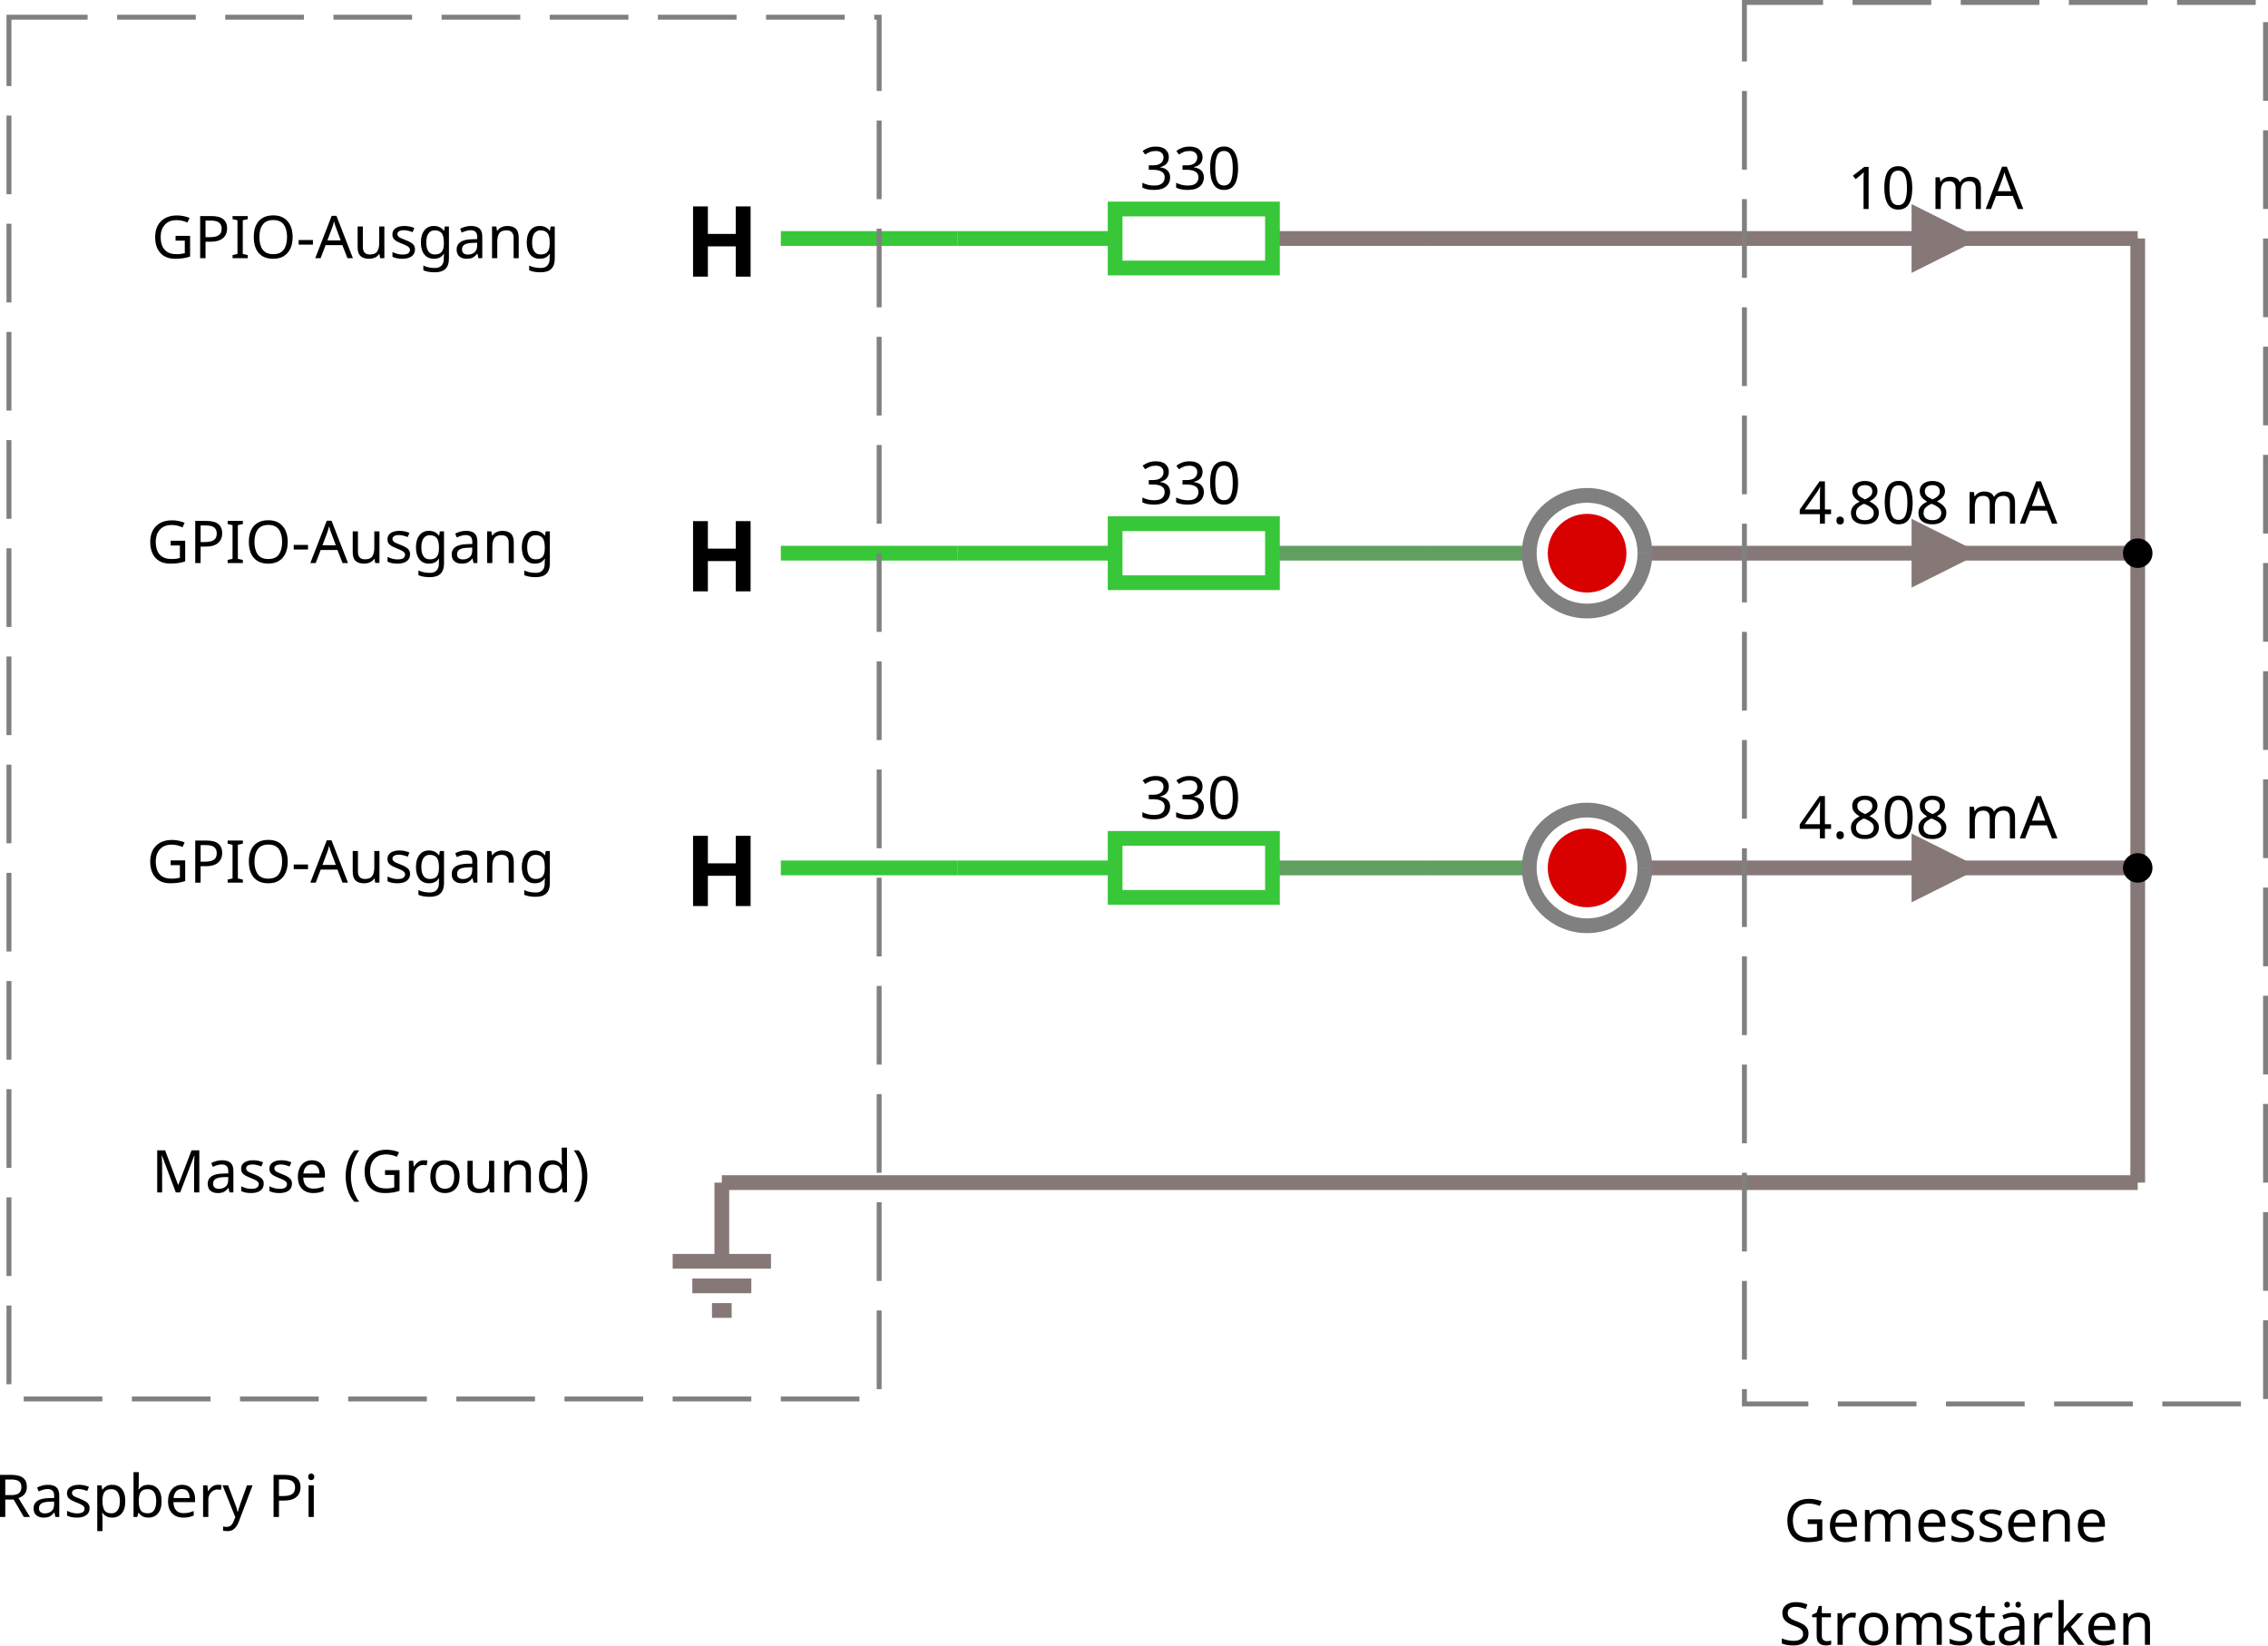
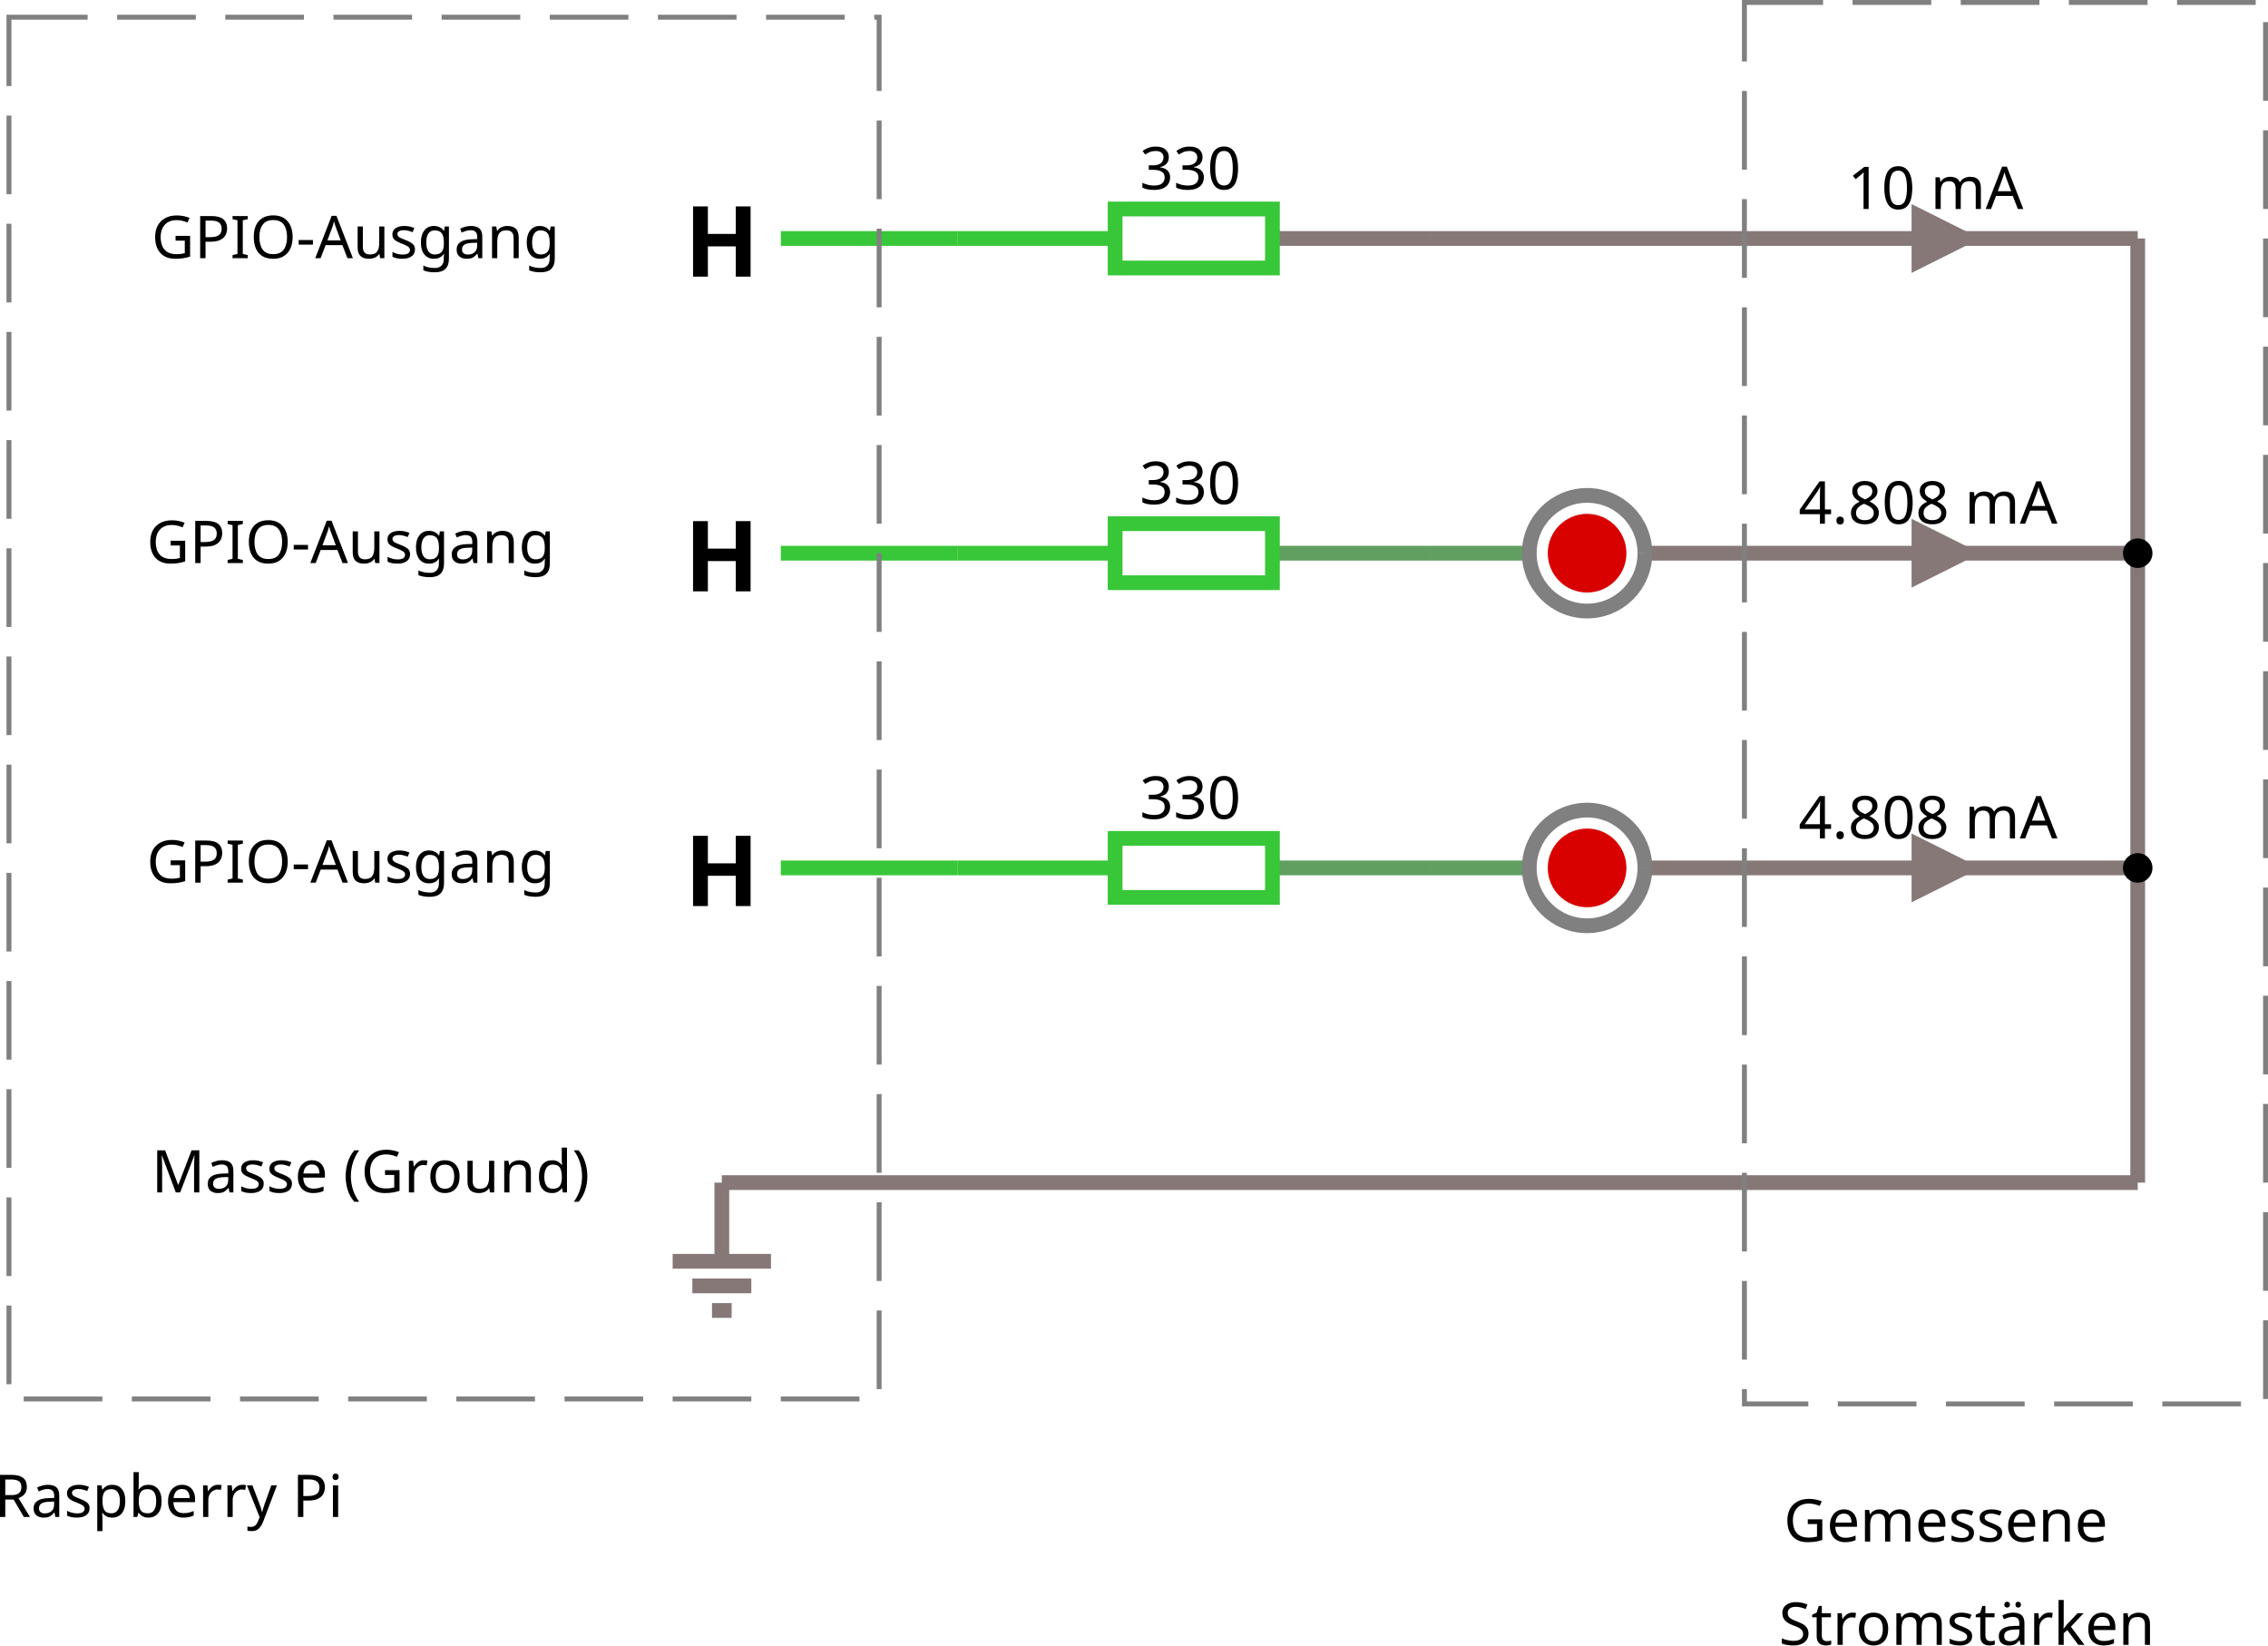
<svg xmlns="http://www.w3.org/2000/svg" version="1.1" width="461.322" height="334.67" id="svg173">
  <defs id="defs17">
-     <linearGradient id="EixchpFtTBhT" x1="0" x2="32" y1="0" y2="0" gradientUnits="userSpaceOnUse" gradientTransform="translate(71.17773,49.5)">
+     <linearGradient id="kqFhZEcvWIkk" x1="0" x2="32" y1="0" y2="0" gradientUnits="userSpaceOnUse" gradientTransform="translate(71.17773,49.5)">
      <stop offset="0" stop-color="#38c738" id="stop2" />
      <stop offset="1" stop-color="#609f60" id="stop4" />
    </linearGradient>
-     <linearGradient id="lGQJoaxfLNpO" x1="0" x2="32" y1="0" y2="0" gradientUnits="userSpaceOnUse" gradientTransform="translate(71.17773,49.5)">
+     <linearGradient id="npvKQDGSEUPg" x1="0" x2="32" y1="0" y2="0" gradientUnits="userSpaceOnUse" gradientTransform="translate(71.17773,49.5)">
      <stop offset="0" stop-color="#38c738" id="stop7" />
      <stop offset="1" stop-color="#609f60" id="stop9" />
    </linearGradient>
-     <linearGradient id="JJuTlEozVsWF" x1="0" x2="32" y1="0" y2="0" gradientUnits="userSpaceOnUse" gradientTransform="translate(71.17773,49.5)">
+     <linearGradient id="xKDLPTxQUETt" x1="0" x2="32" y1="0" y2="0" gradientUnits="userSpaceOnUse" gradientTransform="translate(71.17773,49.5)">
      <stop offset="0" stop-color="#38c738" id="stop12" />
      <stop offset="1" stop-color="#877878" id="stop14" />
    </linearGradient>
  </defs>
  <g transform="translate(-477.1777,-271.5)" id="g171">
    <path fill="none" stroke="#877878" paint-order="fill stroke markers" d="m 624,512 v 16" stroke-miterlimit="10" stroke-width="3" stroke-dasharray="none" id="path19" />
    <path fill="none" stroke="#877878" paint-order="fill stroke markers" d="M 634,528 H 614" stroke-miterlimit="10" stroke-width="3" stroke-dasharray="none" id="path21" />
    <path fill="none" stroke="#877878" paint-order="fill stroke markers" d="M 630,533 H 618" stroke-miterlimit="10" stroke-width="3" stroke-dasharray="none" id="path23" />
    <path fill="none" stroke="#877878" paint-order="fill stroke markers" d="m 626,538 h -4" stroke-miterlimit="10" stroke-width="3" stroke-dasharray="none" id="path25" />
    <path fill="none" stroke="#38c738" paint-order="fill stroke markers" d="m 672,448 h 32" stroke-miterlimit="10" stroke-width="3" stroke-dasharray="none" id="path27" />
    <path fill="none" stroke="#609f60" paint-order="fill stroke markers" d="m 736,448 h 32" stroke-miterlimit="10" stroke-width="3" stroke-dasharray="none" id="path29" />
    <g transform="translate(704,448)" id="g33">
-       <rect fill="none" stroke="url(#EixchpFtTBhT)" x="0" y="-6" width="32" height="12" stroke-miterlimit="10" stroke-width="3" stroke-dasharray="none" id="rect31" style="stroke:url(#EixchpFtTBhT)" />
+       <rect fill="none" stroke="url(#kqFhZEcvWIkk)" x="0" y="-6" width="32" height="12" stroke-miterlimit="10" stroke-width="3" stroke-dasharray="none" id="rect31" style="stroke:url(#kqFhZEcvWIkk)" />
    </g>
    <text fill="#000000" stroke="none" font-family="sans-serif" font-size="12px" font-style="normal" font-weight="normal" text-decoration="normal" x="709" y="438" text-anchor="start" dominant-baseline="alphabetic" id="text35">330</text>
    <path fill="none" stroke="#609f60" paint-order="fill stroke markers" d="m 768,448 h 20" stroke-miterlimit="10" stroke-width="3" stroke-dasharray="none" id="path37" />
    <path fill="none" stroke="#877878" paint-order="fill stroke markers" d="m 812,448 h 20" stroke-miterlimit="10" stroke-width="3" stroke-dasharray="none" id="path39" />
    <path fill="none" stroke="#808080" paint-order="fill stroke markers" d="m 811.76,448 a 11.76,11.76 0 1 1 -10e-6,-0.012" stroke-miterlimit="10" stroke-width="3" stroke-dasharray="none" id="path41" />
    <path fill="#d90000" stroke="none" paint-order="stroke fill markers" d="m 808,448 a 8,8 0 1 1 0,-4e-5 z" id="path43" />
    <g id="g51">
      <g id="g47">
        <text fill="#000000" stroke="none" font-family="sans-serif" font-size="20px" font-style="normal" font-weight="bold" text-decoration="normal" x="624" y="448" text-anchor="middle" dominant-baseline="central" id="text45">H</text>
      </g>
      <path fill="none" stroke="#38c738" paint-order="fill stroke markers" d="M 672,448 H 636" stroke-miterlimit="10" stroke-width="3" stroke-dasharray="none" id="path49" />
    </g>
    <g id="g59">
      <g id="g55">
        <text fill="#000000" stroke="none" font-family="sans-serif" font-size="20px" font-style="normal" font-weight="bold" text-decoration="normal" x="624" y="384" text-anchor="middle" dominant-baseline="central" id="text53">H</text>
      </g>
      <path fill="none" stroke="#38c738" paint-order="fill stroke markers" d="M 672,384 H 636" stroke-miterlimit="10" stroke-width="3" stroke-dasharray="none" id="path57" />
    </g>
    <path fill="none" stroke="#38c738" paint-order="fill stroke markers" d="m 672,384 h 32" stroke-miterlimit="10" stroke-width="3" stroke-dasharray="none" id="path61" />
    <path fill="none" stroke="#609f60" paint-order="fill stroke markers" d="m 736,384 h 32" stroke-miterlimit="10" stroke-width="3" stroke-dasharray="none" id="path63" />
    <g transform="translate(704,384)" id="g67">
-       <rect fill="none" stroke="url(#lGQJoaxfLNpO)" x="0" y="-6" width="32" height="12" stroke-miterlimit="10" stroke-width="3" stroke-dasharray="none" id="rect65" style="stroke:url(#lGQJoaxfLNpO)" />
+       <rect fill="none" stroke="url(#npvKQDGSEUPg)" x="0" y="-6" width="32" height="12" stroke-miterlimit="10" stroke-width="3" stroke-dasharray="none" id="rect65" style="stroke:url(#npvKQDGSEUPg)" />
    </g>
    <text fill="#000000" stroke="none" font-family="sans-serif" font-size="12px" font-style="normal" font-weight="normal" text-decoration="normal" x="709" y="374" text-anchor="start" dominant-baseline="alphabetic" id="text69">330</text>
    <path fill="none" stroke="#877878" paint-order="fill stroke markers" d="m 832,384 h 80" stroke-miterlimit="10" stroke-width="3" stroke-dasharray="none" id="path71" />
    <path fill="#877878" stroke="none" paint-order="stroke fill markers" d="m 880,384 -14,-7 v 14 z" id="path73" />
    <text fill="#000000" stroke="none" font-family="sans-serif" font-size="12px" font-style="normal" font-weight="normal" text-decoration="normal" x="843" y="378" text-anchor="start" dominant-baseline="alphabetic" id="text75">4.808 mA</text>
    <path fill="none" stroke="#877878" paint-order="fill stroke markers" d="m 832,448 h 80" stroke-miterlimit="10" stroke-width="3" stroke-dasharray="none" id="path77" />
    <path fill="#877878" stroke="none" paint-order="stroke fill markers" d="m 880,448 -14,-7 v 14 z" id="path79" />
    <text fill="#000000" stroke="none" font-family="sans-serif" font-size="12px" font-style="normal" font-weight="normal" text-decoration="normal" x="843" y="442" text-anchor="start" dominant-baseline="alphabetic" id="text81">4.808 mA</text>
    <path fill="none" stroke="#877878" paint-order="fill stroke markers" d="m 912,384 v 64" stroke-miterlimit="10" stroke-width="3" stroke-dasharray="none" id="path83" />
    <text fill="#000000" stroke="none" font-family="sans-serif" font-size="12px" font-style="normal" font-weight="normal" text-decoration="normal" x="918" y="422" text-anchor="start" dominant-baseline="alphabetic" id="text85" />
    <path fill="none" stroke="#877878" paint-order="fill stroke markers" d="m 912,448 v 64" stroke-miterlimit="10" stroke-width="3" stroke-dasharray="none" id="path87" />
    <text fill="#000000" stroke="none" font-family="sans-serif" font-size="12px" font-style="normal" font-weight="normal" text-decoration="normal" x="918" y="486" text-anchor="start" dominant-baseline="alphabetic" id="text89" />
    <path fill="none" stroke="#609f60" paint-order="fill stroke markers" d="m 768,384 h 20" stroke-miterlimit="10" stroke-width="3" stroke-dasharray="none" id="path91" />
    <path fill="none" stroke="#877878" paint-order="fill stroke markers" d="m 812,384 h 20" stroke-miterlimit="10" stroke-width="3" stroke-dasharray="none" id="path93" />
    <path fill="none" stroke="#808080" paint-order="fill stroke markers" d="m 811.76,384 a 11.76,11.76 0 1 1 -10e-6,-0.012" stroke-miterlimit="10" stroke-width="3" stroke-dasharray="none" id="path95" />
    <path fill="#d90000" stroke="none" paint-order="stroke fill markers" d="m 808,384 a 8,8 0 1 1 0,-4e-5 z" id="path97" />
    <path fill="none" stroke="#877878" paint-order="fill stroke markers" d="M 912,512 H 624" stroke-miterlimit="10" stroke-width="3" stroke-dasharray="none" id="path99" />
    <text fill="#000000" stroke="none" font-family="sans-serif" font-size="12px" font-style="normal" font-weight="normal" text-decoration="normal" x="768" y="506" text-anchor="start" dominant-baseline="alphabetic" id="text101" />
    <g id="g109">
      <g id="g105">
        <text fill="#000000" stroke="none" font-family="sans-serif" font-size="20px" font-style="normal" font-weight="bold" text-decoration="normal" x="624" y="320" text-anchor="middle" dominant-baseline="central" id="text103">H</text>
      </g>
      <path fill="none" stroke="#38c738" paint-order="fill stroke markers" d="M 672,320 H 636" stroke-miterlimit="10" stroke-width="3" stroke-dasharray="none" id="path107" />
    </g>
    <path fill="none" stroke="#38c738" paint-order="fill stroke markers" d="m 672,320 h 32" stroke-miterlimit="10" stroke-width="3" stroke-dasharray="none" id="path111" />
    <path fill="none" stroke="#877878" paint-order="fill stroke markers" d="m 736,320 h 32" stroke-miterlimit="10" stroke-width="3" stroke-dasharray="none" id="path113" />
    <g transform="translate(704,320)" id="g117">
-       <rect fill="none" stroke="url(#JJuTlEozVsWF)" x="0" y="-6" width="32" height="12" stroke-miterlimit="10" stroke-width="3" stroke-dasharray="none" id="rect115" style="stroke:url(#JJuTlEozVsWF)" />
+       <rect fill="none" stroke="url(#xKDLPTxQUETt)" x="0" y="-6" width="32" height="12" stroke-miterlimit="10" stroke-width="3" stroke-dasharray="none" id="rect115" style="stroke:url(#xKDLPTxQUETt)" />
    </g>
    <text fill="#000000" stroke="none" font-family="sans-serif" font-size="12px" font-style="normal" font-weight="normal" text-decoration="normal" x="709" y="310" text-anchor="start" dominant-baseline="alphabetic" id="text119">330</text>
    <path fill="none" stroke="#877878" paint-order="fill stroke markers" d="m 768,320 h 64" stroke-miterlimit="10" stroke-width="3" stroke-dasharray="none" id="path121" />
    <text fill="#000000" stroke="none" font-family="sans-serif" font-size="12px" font-style="normal" font-weight="normal" text-decoration="normal" x="800" y="314" text-anchor="start" dominant-baseline="alphabetic" id="text123" />
    <path fill="none" stroke="#877878" paint-order="fill stroke markers" d="m 832,320 h 80" stroke-miterlimit="10" stroke-width="3" stroke-dasharray="none" id="path125" />
    <path fill="#877878" stroke="none" paint-order="stroke fill markers" d="m 880,320 -14,-7 v 14 z" id="path127" />
    <text fill="#000000" stroke="none" font-family="sans-serif" font-size="12px" font-style="normal" font-weight="normal" text-decoration="normal" x="853" y="314" text-anchor="start" dominant-baseline="alphabetic" id="text129">10 mA</text>
    <path fill="none" stroke="#877878" paint-order="fill stroke markers" d="m 912,320 v 64" stroke-miterlimit="10" stroke-width="3" stroke-dasharray="none" id="path131" />
    <text fill="#000000" stroke="none" font-family="sans-serif" font-size="12px" font-style="normal" font-weight="normal" text-decoration="normal" x="918" y="358" text-anchor="start" dominant-baseline="alphabetic" id="text133" />
    <rect fill="none" stroke="#808080" x="479" y="275" width="177" height="281" stroke-miterlimit="10" stroke-dasharray="16, 6" id="rect135" />
    <g id="g139">
-       <text fill="#000000" stroke="none" font-family="sans-serif" font-size="12px" font-style="normal" font-weight="normal" text-decoration="normal" x="476" y="580" text-anchor="start" dominant-baseline="alphabetic" id="text137">Raspbery Pi</text>
+       <text fill="#000000" stroke="none" font-family="sans-serif" font-size="12px" font-style="normal" font-weight="normal" text-decoration="normal" x="476" y="580" text-anchor="start" dominant-baseline="alphabetic" id="text137">Raspberry Pi</text>
    </g>
    <g id="g143">
      <text fill="#000000" stroke="none" font-family="sans-serif" font-size="12px" font-style="normal" font-weight="normal" text-decoration="normal" x="508" y="324" text-anchor="start" dominant-baseline="alphabetic" id="text141">GPIO-Ausgang</text>
    </g>
    <g id="g147">
      <text fill="#000000" stroke="none" font-family="sans-serif" font-size="12px" font-style="normal" font-weight="normal" text-decoration="normal" x="508" y="514" text-anchor="start" dominant-baseline="alphabetic" id="text145">Masse (Ground)</text>
    </g>
    <g id="g151">
      <text fill="#000000" stroke="none" font-family="sans-serif" font-size="12px" font-style="normal" font-weight="normal" text-decoration="normal" x="507" y="386" text-anchor="start" dominant-baseline="alphabetic" id="text149">GPIO-Ausgang</text>
    </g>
    <g id="g155">
      <text fill="#000000" stroke="none" font-family="sans-serif" font-size="12px" font-style="normal" font-weight="normal" text-decoration="normal" x="507" y="451" text-anchor="start" dominant-baseline="alphabetic" id="text153">GPIO-Ausgang</text>
    </g>
    <rect fill="none" stroke="#808080" x="832" y="272" width="106" height="285" stroke-miterlimit="10" stroke-dasharray="16, 6" id="rect157" />
    <g id="g161">
      <text fill="#000000" stroke="none" font-family="sans-serif" font-size="12px" font-style="normal" font-weight="normal" text-decoration="normal" x="840" y="585" text-anchor="start" dominant-baseline="alphabetic" id="text159">Gemessene</text>
    </g>
    <g id="g165">
      <text fill="#000000" stroke="none" font-family="sans-serif" font-size="12px" font-style="normal" font-weight="normal" text-decoration="normal" x="839" y="606" text-anchor="start" dominant-baseline="alphabetic" id="text163">Stromstärken</text>
    </g>
    <path fill="#000000" stroke="none" paint-order="stroke fill markers" d="m 915,384 a 3,3 0 1 1 0,-2e-5 z" id="path167" />
    <path fill="#000000" stroke="none" paint-order="stroke fill markers" d="m 915,448 a 3,3 0 1 1 0,-2e-5 z" id="path169" />
  </g>
</svg>
